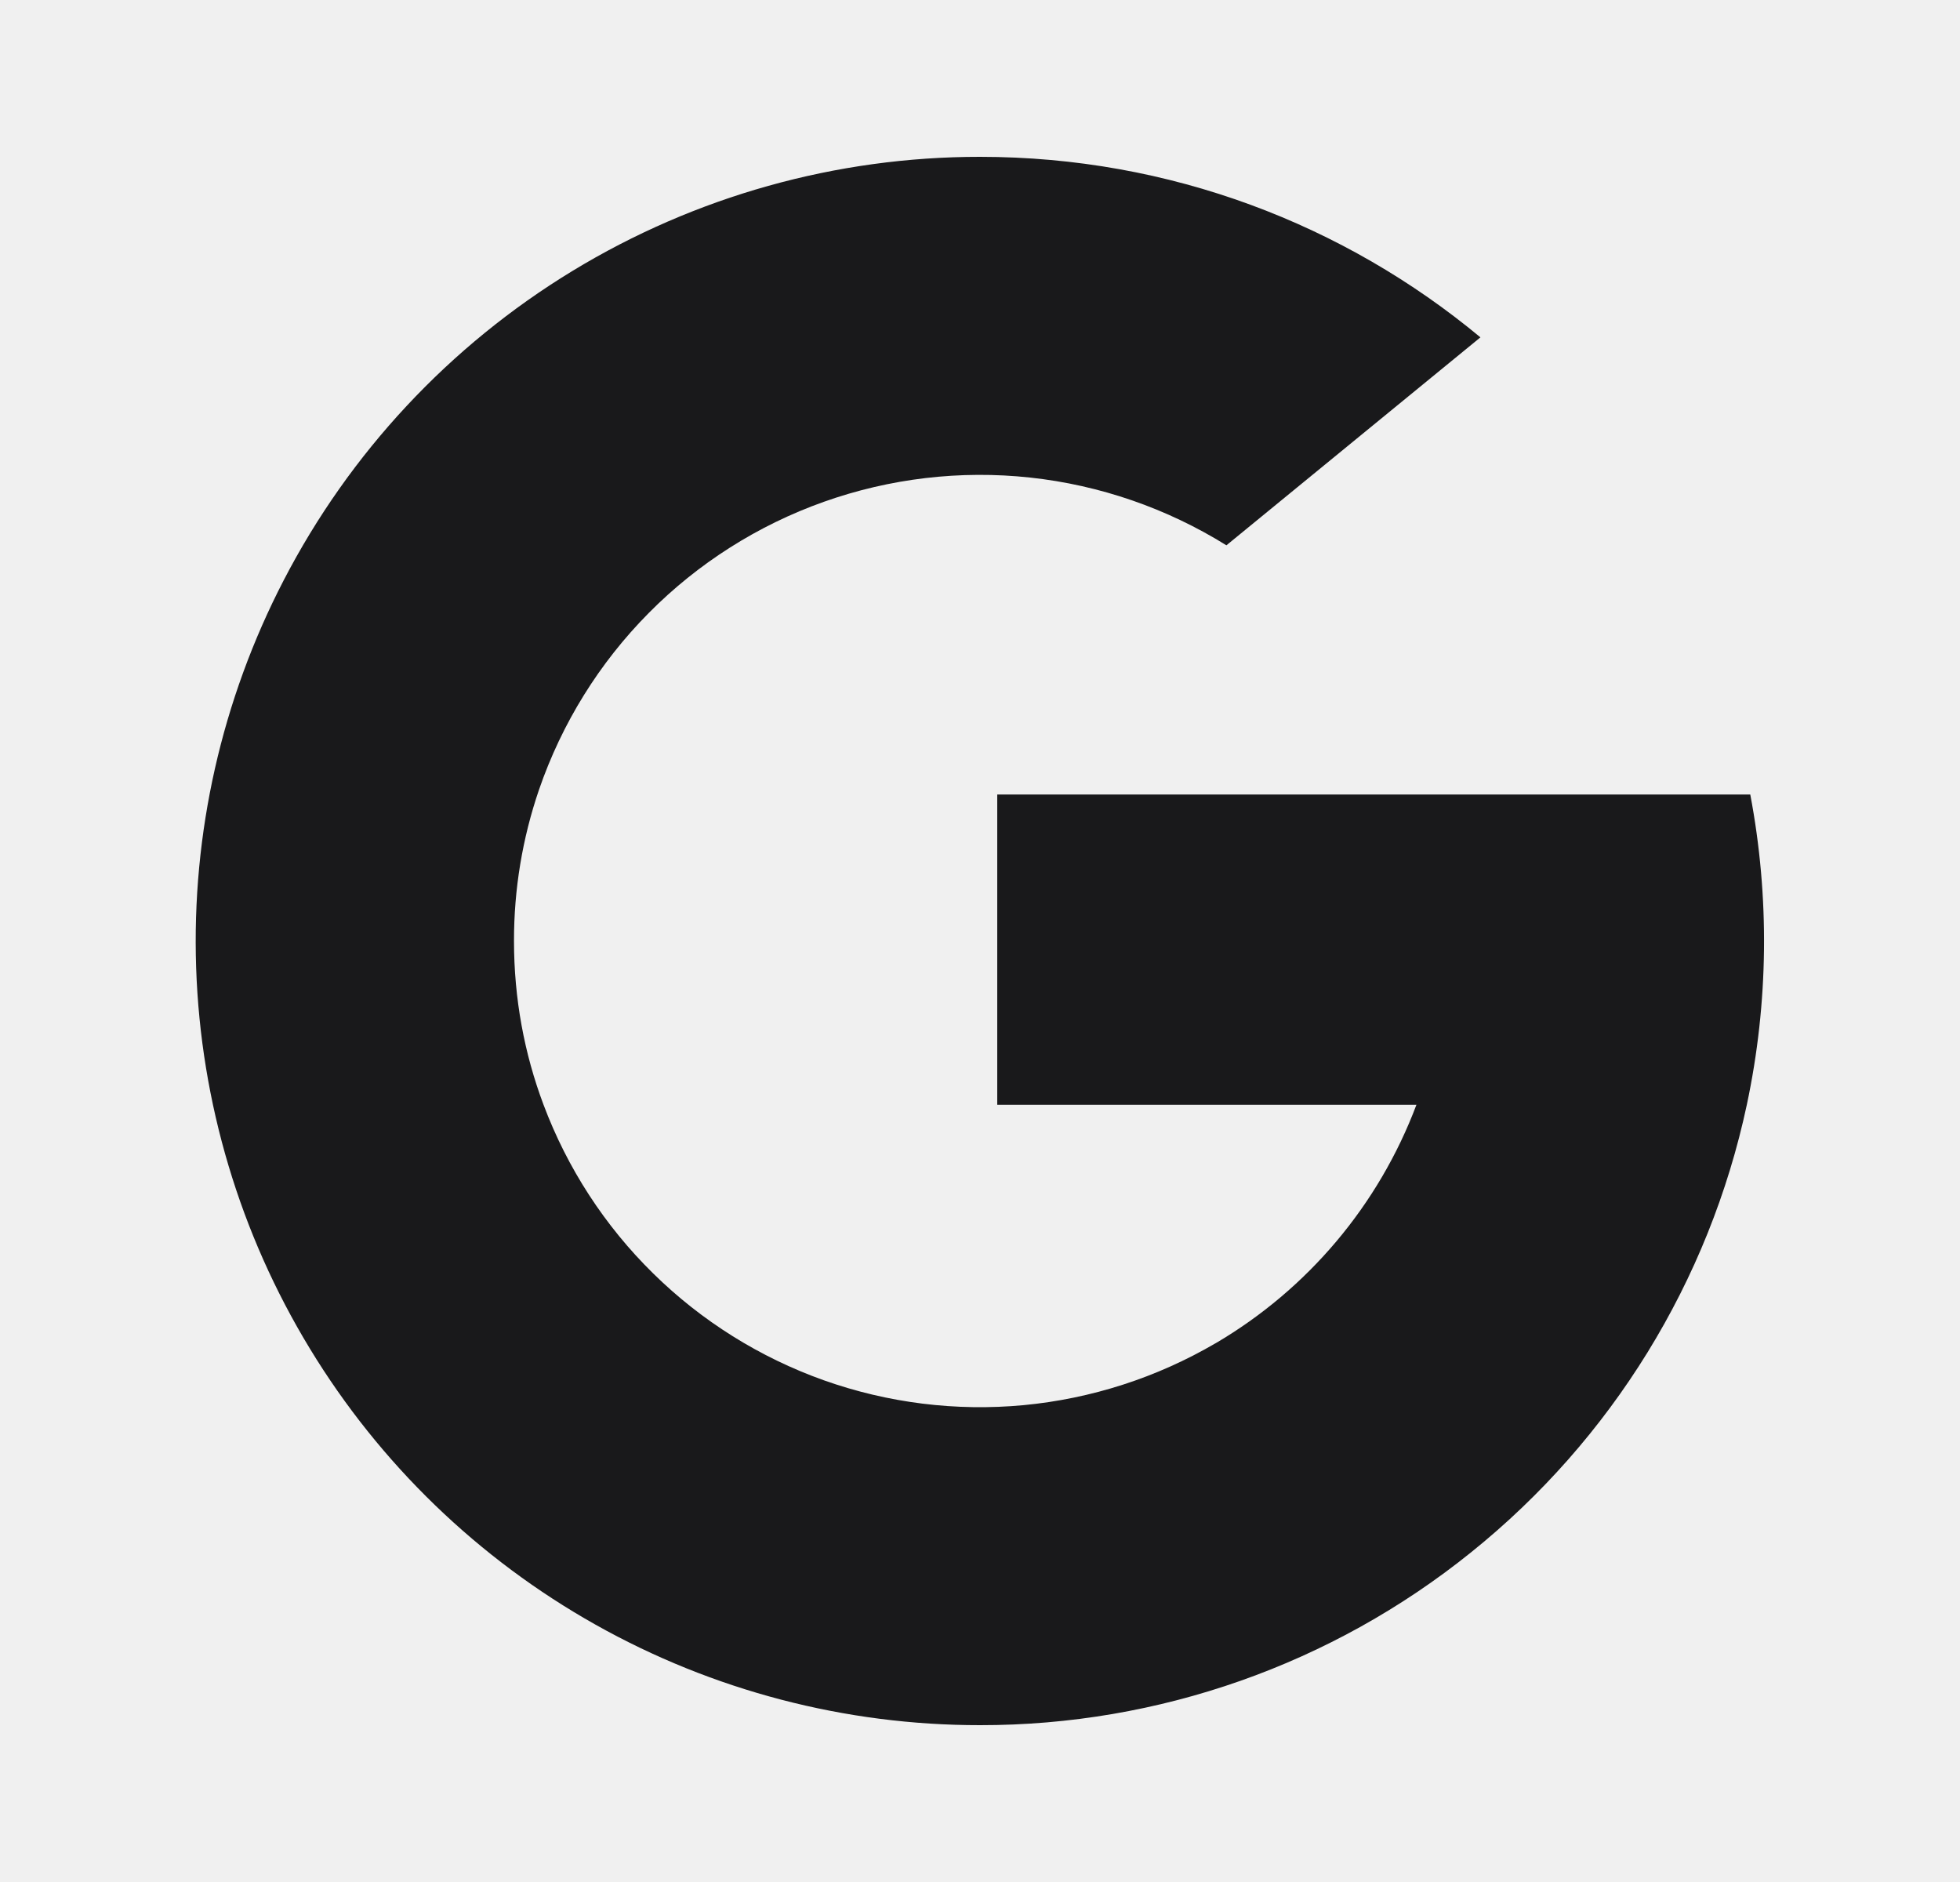
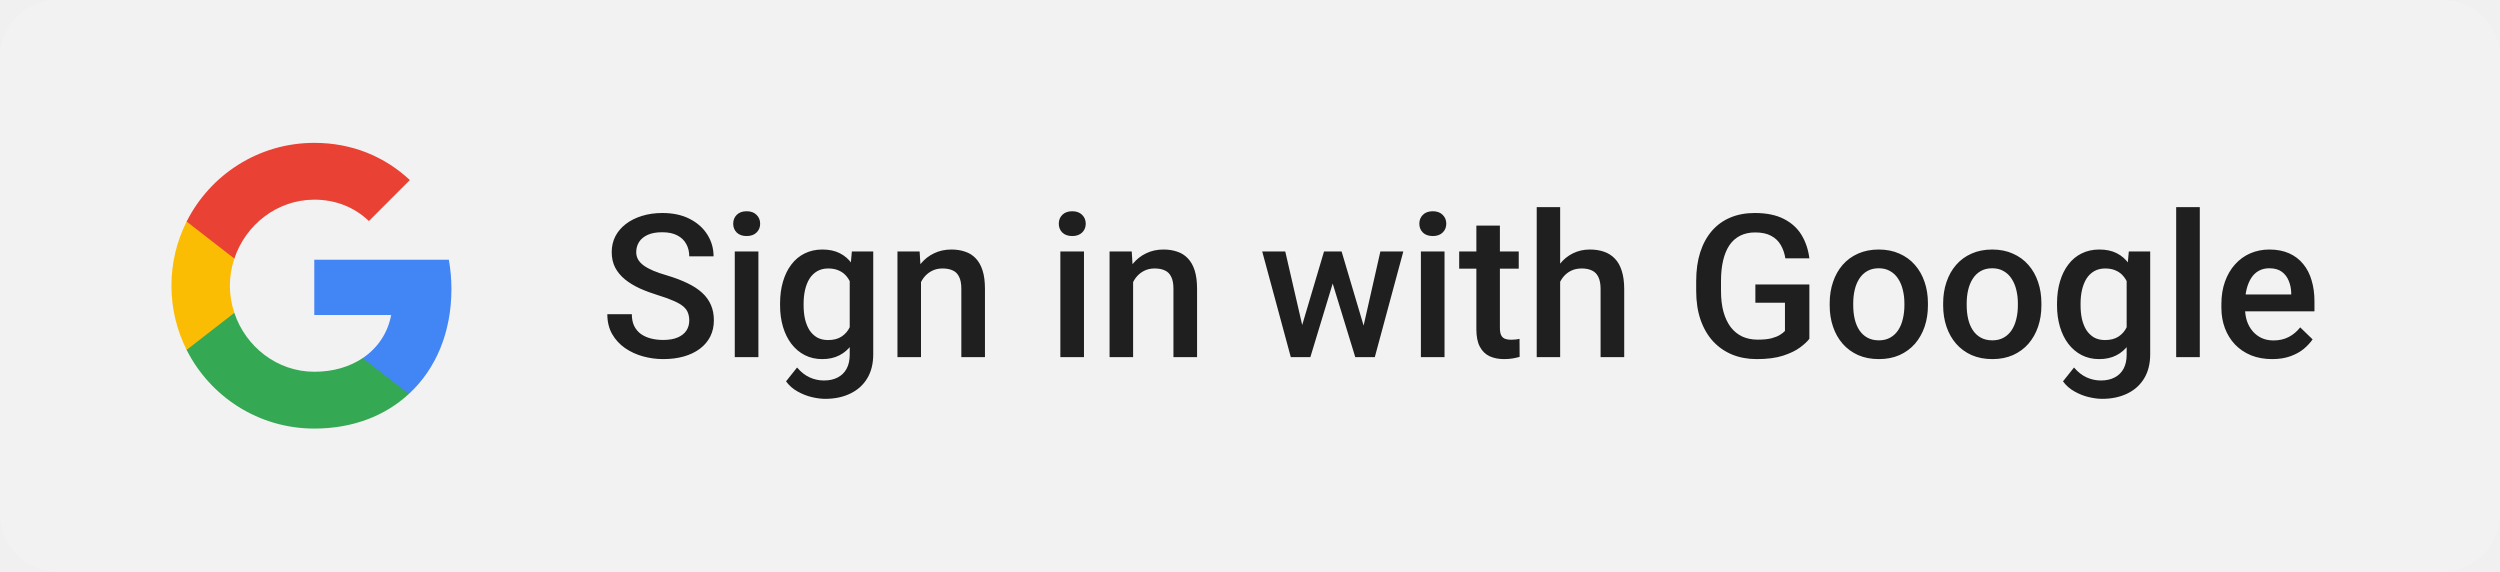
- <svg xmlns="http://www.w3.org/2000/svg" width="25" height="24" viewBox="0 0 25 24" fill="none">
-   <path d="M6.876 10.068C6.663 10.69 6.555 11.343 6.556 12C6.556 12.734 6.688 13.437 6.932 14.086C7.236 14.897 7.713 15.632 8.331 16.239C8.949 16.847 9.692 17.311 10.508 17.602C11.325 17.892 12.195 18 13.057 17.919C13.92 17.837 14.754 17.568 15.502 17.131H15.503C16.681 16.44 17.586 15.366 18.067 14.088H12.72V10.132H22.325C22.573 11.441 22.558 12.785 22.281 14.088C21.8 16.34 20.556 18.357 18.761 19.798C16.987 21.226 14.777 22.003 12.5 22C10.783 22.001 9.094 21.56 7.597 20.719C6.1 19.878 4.845 18.666 3.953 17.199C3.06 15.732 2.561 14.06 2.502 12.344C2.443 10.628 2.828 8.925 3.618 7.401C4.461 5.773 5.735 4.408 7.302 3.455C8.868 2.503 10.666 1.999 12.5 2C14.926 2 17.151 2.864 18.883 4.302L15.643 6.954C14.884 6.482 14.028 6.186 13.139 6.09C12.25 5.994 11.351 6.1 10.509 6.399C9.667 6.698 8.902 7.183 8.273 7.819C7.644 8.454 7.167 9.223 6.876 10.068Z" fill="#19191B" />
+ <svg xmlns="http://www.w3.org/2000/svg" width="175" height="40" viewBox="0 0 175 40" fill="none">
+   <rect width="175" height="40" rx="4" fill="#F2F2F2" />
+   <g clip-path="url(#clip0_710_6239)">
+     <path d="M31.6 20.227C31.6 19.518 31.536 18.836 31.418 18.182H22V22.05H27.382C27.15 23.3 26.445 24.359 25.386 25.068V27.577H28.618C30.509 25.836 31.6 23.273 31.6 20.227Z" fill="#4285F4" />
+     <path d="M22 30C24.7 30 26.964 29.105 28.618 27.577L25.386 25.068C24.491 25.668 23.345 26.023 22 26.023C19.395 26.023 17.191 24.264 16.404 21.9H13.064V24.491C14.709 27.759 18.091 30 22 30Z" fill="#34A853" />
+     <path d="M16.404 21.9C16.204 21.3 16.091 20.659 16.091 20C16.091 19.341 16.204 18.7 16.404 18.1V15.509H13.064C12.386 16.859 12 18.386 12 20C12 21.614 12.386 23.141 13.064 24.491L16.404 21.9Z" fill="#FBBC04" />
+     <path d="M22 13.977C23.468 13.977 24.786 14.482 25.823 15.473L28.691 12.604C26.959 10.991 24.695 10 22 10C18.091 10 14.709 12.241 13.064 15.509L16.404 18.1C17.191 15.736 19.395 13.977 22 13.977Z" fill="#E94235" />
+   </g>
+   <path d="M48.248 22.436C48.248 22.231 48.216 22.049 48.152 21.89C48.093 21.73 47.986 21.584 47.831 21.452C47.676 21.32 47.457 21.192 47.175 21.069C46.897 20.942 46.541 20.812 46.108 20.68C45.634 20.534 45.197 20.372 44.796 20.194C44.399 20.012 44.053 19.802 43.757 19.565C43.461 19.324 43.23 19.048 43.066 18.738C42.902 18.424 42.82 18.061 42.82 17.651C42.82 17.246 42.905 16.877 43.073 16.544C43.246 16.211 43.49 15.924 43.805 15.683C44.124 15.437 44.5 15.247 44.933 15.115C45.366 14.979 45.844 14.91 46.368 14.91C47.106 14.91 47.742 15.047 48.275 15.32C48.813 15.594 49.226 15.961 49.513 16.421C49.804 16.881 49.95 17.389 49.95 17.945H48.248C48.248 17.617 48.177 17.328 48.036 17.077C47.899 16.822 47.69 16.621 47.407 16.476C47.129 16.33 46.776 16.257 46.348 16.257C45.942 16.257 45.605 16.318 45.336 16.441C45.067 16.564 44.867 16.731 44.734 16.94C44.602 17.15 44.536 17.387 44.536 17.651C44.536 17.838 44.579 18.009 44.666 18.164C44.753 18.314 44.885 18.456 45.062 18.588C45.24 18.715 45.464 18.836 45.732 18.95C46.001 19.064 46.318 19.174 46.683 19.278C47.234 19.442 47.715 19.625 48.125 19.825C48.535 20.021 48.877 20.244 49.15 20.495C49.424 20.746 49.629 21.031 49.766 21.35C49.902 21.664 49.971 22.022 49.971 22.423C49.971 22.842 49.886 23.22 49.718 23.558C49.549 23.89 49.308 24.175 48.993 24.412C48.683 24.645 48.31 24.825 47.872 24.952C47.439 25.075 46.956 25.137 46.423 25.137C45.944 25.137 45.473 25.073 45.008 24.945C44.547 24.818 44.128 24.624 43.75 24.364C43.372 24.1 43.071 23.772 42.848 23.38C42.624 22.983 42.513 22.521 42.513 21.992H44.228C44.228 22.316 44.283 22.591 44.393 22.819C44.507 23.047 44.664 23.234 44.864 23.38C45.065 23.521 45.297 23.626 45.562 23.694C45.83 23.763 46.117 23.797 46.423 23.797C46.824 23.797 47.159 23.74 47.428 23.626C47.701 23.512 47.906 23.352 48.043 23.148C48.18 22.942 48.248 22.705 48.248 22.436ZM53.088 17.604V25H51.434V17.604H53.088ZM51.324 15.662C51.324 15.412 51.406 15.204 51.57 15.04C51.739 14.871 51.971 14.787 52.268 14.787C52.559 14.787 52.789 14.871 52.958 15.04C53.127 15.204 53.211 15.412 53.211 15.662C53.211 15.908 53.127 16.113 52.958 16.277C52.789 16.441 52.559 16.523 52.268 16.523C51.971 16.523 51.739 16.441 51.57 16.277C51.406 16.113 51.324 15.908 51.324 15.662ZM59.63 17.604H61.127V24.795C61.127 25.46 60.986 26.025 60.703 26.49C60.421 26.955 60.026 27.308 59.52 27.55C59.015 27.796 58.429 27.919 57.764 27.919C57.481 27.919 57.167 27.878 56.82 27.796C56.478 27.714 56.146 27.582 55.822 27.399C55.503 27.222 55.237 26.987 55.023 26.695L55.795 25.725C56.059 26.039 56.351 26.269 56.67 26.415C56.989 26.561 57.324 26.634 57.675 26.634C58.053 26.634 58.374 26.563 58.639 26.422C58.908 26.285 59.115 26.082 59.261 25.814C59.407 25.545 59.48 25.216 59.48 24.829V19.278L59.63 17.604ZM54.605 21.384V21.24C54.605 20.68 54.674 20.169 54.81 19.709C54.947 19.244 55.143 18.845 55.398 18.513C55.654 18.175 55.964 17.918 56.328 17.74C56.693 17.558 57.105 17.467 57.565 17.467C58.044 17.467 58.452 17.553 58.789 17.727C59.131 17.9 59.416 18.148 59.644 18.472C59.871 18.791 60.049 19.174 60.177 19.62C60.309 20.062 60.407 20.554 60.471 21.097V21.555C60.411 22.083 60.311 22.566 60.17 23.004C60.029 23.441 59.842 23.82 59.609 24.139C59.377 24.458 59.09 24.704 58.748 24.877C58.411 25.05 58.012 25.137 57.552 25.137C57.101 25.137 56.693 25.043 56.328 24.856C55.968 24.67 55.658 24.408 55.398 24.07C55.143 23.733 54.947 23.337 54.81 22.881C54.674 22.421 54.605 21.922 54.605 21.384ZM56.253 21.24V21.384C56.253 21.721 56.285 22.035 56.349 22.327C56.417 22.619 56.52 22.876 56.656 23.1C56.797 23.318 56.975 23.491 57.19 23.619C57.408 23.742 57.666 23.804 57.962 23.804C58.349 23.804 58.666 23.722 58.912 23.558C59.163 23.394 59.354 23.172 59.486 22.895C59.623 22.612 59.719 22.297 59.773 21.951V20.714C59.746 20.445 59.689 20.194 59.602 19.962C59.52 19.73 59.409 19.527 59.268 19.354C59.126 19.176 58.949 19.039 58.734 18.943C58.52 18.843 58.267 18.793 57.976 18.793C57.679 18.793 57.422 18.857 57.203 18.984C56.984 19.112 56.804 19.287 56.663 19.511C56.526 19.734 56.424 19.994 56.355 20.29C56.287 20.586 56.253 20.903 56.253 21.24ZM64.47 19.183V25H62.822V17.604H64.374L64.47 19.183ZM64.176 21.028L63.643 21.021C63.647 20.497 63.72 20.017 63.861 19.579C64.007 19.142 64.208 18.766 64.463 18.451C64.723 18.137 65.033 17.895 65.393 17.727C65.753 17.553 66.154 17.467 66.596 17.467C66.951 17.467 67.272 17.517 67.56 17.617C67.851 17.713 68.1 17.87 68.305 18.089C68.514 18.308 68.674 18.592 68.783 18.943C68.893 19.29 68.947 19.716 68.947 20.222V25H67.293V20.215C67.293 19.859 67.241 19.579 67.136 19.374C67.035 19.164 66.887 19.016 66.691 18.93C66.5 18.838 66.261 18.793 65.974 18.793C65.691 18.793 65.438 18.852 65.215 18.971C64.992 19.089 64.802 19.251 64.647 19.456C64.497 19.661 64.381 19.898 64.299 20.167C64.217 20.436 64.176 20.723 64.176 21.028ZM75.879 17.604V25H74.225V17.604H75.879ZM74.115 15.662C74.115 15.412 74.197 15.204 74.361 15.04C74.53 14.871 74.762 14.787 75.059 14.787C75.35 14.787 75.58 14.871 75.749 15.04C75.918 15.204 76.002 15.412 76.002 15.662C76.002 15.908 75.918 16.113 75.749 16.277C75.58 16.441 75.35 16.523 75.059 16.523C74.762 16.523 74.53 16.441 74.361 16.277C74.197 16.113 74.115 15.908 74.115 15.662ZM79.317 19.183V25H77.67V17.604H79.222L79.317 19.183ZM79.023 21.028L78.49 21.021C78.495 20.497 78.568 20.017 78.709 19.579C78.855 19.142 79.055 18.766 79.311 18.451C79.57 18.137 79.88 17.895 80.24 17.727C80.6 17.553 81.001 17.467 81.443 17.467C81.799 17.467 82.12 17.517 82.407 17.617C82.699 17.713 82.947 17.87 83.152 18.089C83.362 18.308 83.522 18.592 83.631 18.943C83.74 19.29 83.795 19.716 83.795 20.222V25H82.141V20.215C82.141 19.859 82.088 19.579 81.983 19.374C81.883 19.164 81.735 19.016 81.539 18.93C81.348 18.838 81.108 18.793 80.821 18.793C80.539 18.793 80.286 18.852 80.062 18.971C79.839 19.089 79.65 19.251 79.495 19.456C79.345 19.661 79.228 19.898 79.147 20.167C79.064 20.436 79.023 20.723 79.023 21.028ZM90.973 23.359L92.682 17.604H93.734L93.447 19.326L91.725 25H90.781L90.973 23.359ZM89.968 17.604L91.301 23.387L91.41 25H90.357L88.355 17.604H89.968ZM95.334 23.318L96.626 17.604H98.232L96.236 25H95.184L95.334 23.318ZM93.912 17.604L95.601 23.291L95.812 25H94.869L93.126 19.319L92.839 17.604H93.912ZM101.117 17.604V25H99.463V17.604H101.117ZM99.353 15.662C99.353 15.412 99.436 15.204 99.6 15.04C99.768 14.871 100.001 14.787 100.297 14.787C100.589 14.787 100.819 14.871 100.987 15.04C101.156 15.204 101.24 15.412 101.24 15.662C101.24 15.908 101.156 16.113 100.987 16.277C100.819 16.441 100.589 16.523 100.297 16.523C100.001 16.523 99.768 16.441 99.6 16.277C99.436 16.113 99.353 15.908 99.353 15.662ZM106.312 17.604V18.807H102.143V17.604H106.312ZM103.346 15.792H104.993V22.956C104.993 23.184 105.025 23.359 105.089 23.482C105.157 23.601 105.251 23.681 105.369 23.722C105.488 23.763 105.627 23.783 105.786 23.783C105.9 23.783 106.009 23.776 106.114 23.763C106.219 23.749 106.303 23.735 106.367 23.722L106.374 24.98C106.237 25.02 106.078 25.057 105.896 25.089C105.718 25.121 105.513 25.137 105.28 25.137C104.902 25.137 104.567 25.071 104.275 24.939C103.984 24.802 103.756 24.581 103.592 24.275C103.428 23.97 103.346 23.564 103.346 23.059V15.792ZM109.211 14.5V25H107.57V14.5H109.211ZM108.924 21.028L108.391 21.021C108.395 20.511 108.466 20.039 108.603 19.606C108.744 19.174 108.94 18.797 109.19 18.479C109.446 18.155 109.751 17.907 110.106 17.733C110.462 17.556 110.856 17.467 111.289 17.467C111.654 17.467 111.982 17.517 112.273 17.617C112.57 17.717 112.825 17.879 113.039 18.102C113.253 18.321 113.415 18.608 113.524 18.964C113.638 19.315 113.695 19.743 113.695 20.249V25H112.041V20.235C112.041 19.88 111.989 19.597 111.884 19.388C111.784 19.178 111.635 19.028 111.439 18.936C111.243 18.841 111.004 18.793 110.722 18.793C110.425 18.793 110.163 18.852 109.936 18.971C109.712 19.089 109.525 19.251 109.375 19.456C109.225 19.661 109.111 19.898 109.033 20.167C108.96 20.436 108.924 20.723 108.924 21.028ZM126.656 19.914V23.715C126.515 23.902 126.294 24.107 125.993 24.33C125.697 24.549 125.303 24.738 124.811 24.898C124.318 25.057 123.705 25.137 122.972 25.137C122.347 25.137 121.775 25.032 121.256 24.822C120.736 24.608 120.287 24.296 119.909 23.886C119.535 23.476 119.246 22.977 119.041 22.389C118.836 21.796 118.733 21.122 118.733 20.365V19.675C118.733 18.923 118.827 18.253 119.014 17.665C119.205 17.073 119.479 16.571 119.834 16.161C120.189 15.751 120.618 15.441 121.119 15.231C121.625 15.017 122.197 14.91 122.835 14.91C123.651 14.91 124.325 15.047 124.858 15.32C125.396 15.589 125.811 15.963 126.103 16.441C126.394 16.92 126.579 17.467 126.656 18.082H124.975C124.92 17.736 124.813 17.426 124.653 17.152C124.498 16.879 124.275 16.665 123.983 16.51C123.696 16.35 123.323 16.27 122.862 16.27C122.466 16.27 122.117 16.346 121.816 16.496C121.516 16.646 121.265 16.867 121.064 17.159C120.868 17.451 120.72 17.806 120.62 18.226C120.52 18.645 120.47 19.123 120.47 19.661V20.365C120.47 20.912 120.527 21.398 120.641 21.821C120.759 22.245 120.928 22.603 121.146 22.895C121.37 23.186 121.641 23.407 121.96 23.558C122.279 23.703 122.639 23.776 123.04 23.776C123.432 23.776 123.753 23.744 124.004 23.681C124.255 23.612 124.453 23.533 124.599 23.441C124.749 23.346 124.865 23.255 124.947 23.168V21.192H122.876V19.914H126.656ZM128.078 21.384V21.227C128.078 20.693 128.156 20.199 128.311 19.743C128.465 19.283 128.689 18.884 128.98 18.547C129.277 18.205 129.637 17.941 130.061 17.754C130.489 17.562 130.972 17.467 131.51 17.467C132.052 17.467 132.535 17.562 132.959 17.754C133.387 17.941 133.75 18.205 134.046 18.547C134.342 18.884 134.568 19.283 134.723 19.743C134.878 20.199 134.955 20.693 134.955 21.227V21.384C134.955 21.917 134.878 22.412 134.723 22.867C134.568 23.323 134.342 23.722 134.046 24.064C133.75 24.401 133.39 24.665 132.966 24.856C132.542 25.043 132.061 25.137 131.523 25.137C130.981 25.137 130.496 25.043 130.067 24.856C129.644 24.665 129.284 24.401 128.987 24.064C128.691 23.722 128.465 23.323 128.311 22.867C128.156 22.412 128.078 21.917 128.078 21.384ZM129.726 21.227V21.384C129.726 21.716 129.76 22.031 129.828 22.327C129.896 22.623 130.004 22.883 130.149 23.106C130.295 23.33 130.482 23.505 130.71 23.633C130.938 23.76 131.209 23.824 131.523 23.824C131.829 23.824 132.093 23.76 132.316 23.633C132.544 23.505 132.731 23.33 132.877 23.106C133.023 22.883 133.13 22.623 133.198 22.327C133.271 22.031 133.308 21.716 133.308 21.384V21.227C133.308 20.898 133.271 20.588 133.198 20.297C133.13 20.001 133.021 19.739 132.87 19.511C132.724 19.283 132.537 19.105 132.31 18.977C132.086 18.845 131.82 18.779 131.51 18.779C131.2 18.779 130.931 18.845 130.703 18.977C130.48 19.105 130.295 19.283 130.149 19.511C130.004 19.739 129.896 20.001 129.828 20.297C129.76 20.588 129.726 20.898 129.726 21.227ZM136.021 21.384V21.227C136.021 20.693 136.099 20.199 136.254 19.743C136.409 19.283 136.632 18.884 136.924 18.547C137.22 18.205 137.58 17.941 138.004 17.754C138.432 17.562 138.915 17.467 139.453 17.467C139.995 17.467 140.479 17.562 140.902 17.754C141.331 17.941 141.693 18.205 141.989 18.547C142.285 18.884 142.511 19.283 142.666 19.743C142.821 20.199 142.898 20.693 142.898 21.227V21.384C142.898 21.917 142.821 22.412 142.666 22.867C142.511 23.323 142.285 23.722 141.989 24.064C141.693 24.401 141.333 24.665 140.909 24.856C140.485 25.043 140.005 25.137 139.467 25.137C138.924 25.137 138.439 25.043 138.011 24.856C137.587 24.665 137.227 24.401 136.931 24.064C136.634 23.722 136.409 23.323 136.254 22.867C136.099 22.412 136.021 21.917 136.021 21.384ZM137.669 21.227V21.384C137.669 21.716 137.703 22.031 137.771 22.327C137.84 22.623 137.947 22.883 138.093 23.106C138.239 23.33 138.425 23.505 138.653 23.633C138.881 23.76 139.152 23.824 139.467 23.824C139.772 23.824 140.036 23.76 140.26 23.633C140.488 23.505 140.674 23.33 140.82 23.106C140.966 22.883 141.073 22.623 141.142 22.327C141.215 22.031 141.251 21.716 141.251 21.384V21.227C141.251 20.898 141.215 20.588 141.142 20.297C141.073 20.001 140.964 19.739 140.813 19.511C140.668 19.283 140.481 19.105 140.253 18.977C140.03 18.845 139.763 18.779 139.453 18.779C139.143 18.779 138.874 18.845 138.646 18.977C138.423 19.105 138.239 19.283 138.093 19.511C137.947 19.739 137.84 20.001 137.771 20.297C137.703 20.588 137.669 20.898 137.669 21.227ZM149.017 17.604H150.514V24.795C150.514 25.46 150.372 26.025 150.09 26.49C149.807 26.955 149.413 27.308 148.907 27.55C148.401 27.796 147.816 27.919 147.15 27.919C146.868 27.919 146.553 27.878 146.207 27.796C145.865 27.714 145.533 27.582 145.209 27.399C144.89 27.222 144.623 26.987 144.409 26.695L145.182 25.725C145.446 26.039 145.738 26.269 146.057 26.415C146.376 26.561 146.711 26.634 147.062 26.634C147.44 26.634 147.761 26.563 148.025 26.422C148.294 26.285 148.502 26.082 148.647 25.814C148.793 25.545 148.866 25.216 148.866 24.829V19.278L149.017 17.604ZM143.992 21.384V21.24C143.992 20.68 144.061 20.169 144.197 19.709C144.334 19.244 144.53 18.845 144.785 18.513C145.04 18.175 145.35 17.918 145.715 17.74C146.079 17.558 146.492 17.467 146.952 17.467C147.431 17.467 147.839 17.553 148.176 17.727C148.518 17.9 148.802 18.148 149.03 18.472C149.258 18.791 149.436 19.174 149.563 19.62C149.696 20.062 149.794 20.554 149.857 21.097V21.555C149.798 22.083 149.698 22.566 149.557 23.004C149.415 23.441 149.229 23.82 148.996 24.139C148.764 24.458 148.477 24.704 148.135 24.877C147.798 25.05 147.399 25.137 146.938 25.137C146.487 25.137 146.079 25.043 145.715 24.856C145.355 24.67 145.045 24.408 144.785 24.07C144.53 23.733 144.334 23.337 144.197 22.881C144.061 22.421 143.992 21.922 143.992 21.384ZM145.64 21.24V21.384C145.64 21.721 145.672 22.035 145.735 22.327C145.804 22.619 145.906 22.876 146.043 23.1C146.184 23.318 146.362 23.491 146.576 23.619C146.795 23.742 147.052 23.804 147.349 23.804C147.736 23.804 148.053 23.722 148.299 23.558C148.549 23.394 148.741 23.172 148.873 22.895C149.01 22.612 149.105 22.297 149.16 21.951V20.714C149.133 20.445 149.076 20.194 148.989 19.962C148.907 19.73 148.796 19.527 148.654 19.354C148.513 19.176 148.335 19.039 148.121 18.943C147.907 18.843 147.654 18.793 147.362 18.793C147.066 18.793 146.809 18.857 146.59 18.984C146.371 19.112 146.191 19.287 146.05 19.511C145.913 19.734 145.811 19.994 145.742 20.29C145.674 20.586 145.64 20.903 145.64 21.24ZM153.986 14.5V25H152.332V14.5H153.986ZM159.052 25.137C158.505 25.137 158.01 25.048 157.568 24.87C157.131 24.688 156.757 24.435 156.447 24.111C156.142 23.788 155.907 23.407 155.743 22.97C155.579 22.532 155.497 22.061 155.497 21.555V21.281C155.497 20.703 155.581 20.178 155.75 19.709C155.919 19.24 156.153 18.838 156.454 18.506C156.755 18.169 157.11 17.911 157.521 17.733C157.931 17.556 158.375 17.467 158.854 17.467C159.382 17.467 159.845 17.556 160.241 17.733C160.638 17.911 160.966 18.162 161.226 18.485C161.49 18.804 161.686 19.185 161.813 19.627C161.946 20.069 162.012 20.557 162.012 21.09V21.794H156.297V20.611H160.385V20.481C160.376 20.185 160.316 19.907 160.207 19.648C160.102 19.388 159.94 19.178 159.722 19.019C159.503 18.859 159.211 18.779 158.847 18.779C158.573 18.779 158.329 18.838 158.115 18.957C157.906 19.071 157.73 19.237 157.589 19.456C157.448 19.675 157.338 19.939 157.261 20.249C157.188 20.554 157.151 20.898 157.151 21.281V21.555C157.151 21.878 157.195 22.179 157.281 22.457C157.372 22.73 157.505 22.97 157.678 23.175C157.851 23.38 158.061 23.542 158.307 23.66C158.553 23.774 158.833 23.831 159.147 23.831C159.544 23.831 159.897 23.751 160.207 23.592C160.517 23.432 160.786 23.207 161.014 22.915L161.882 23.756C161.722 23.988 161.515 24.212 161.26 24.426C161.005 24.635 160.692 24.806 160.323 24.939C159.959 25.071 159.535 25.137 159.052 25.137Z" fill="#1F1F1F" />
+   <defs>
+     <clipPath id="clip0_710_6239">
+       <rect width="20" height="20" fill="white" transform="translate(12 10)" />
+     </clipPath>
+   </defs>
</svg>
